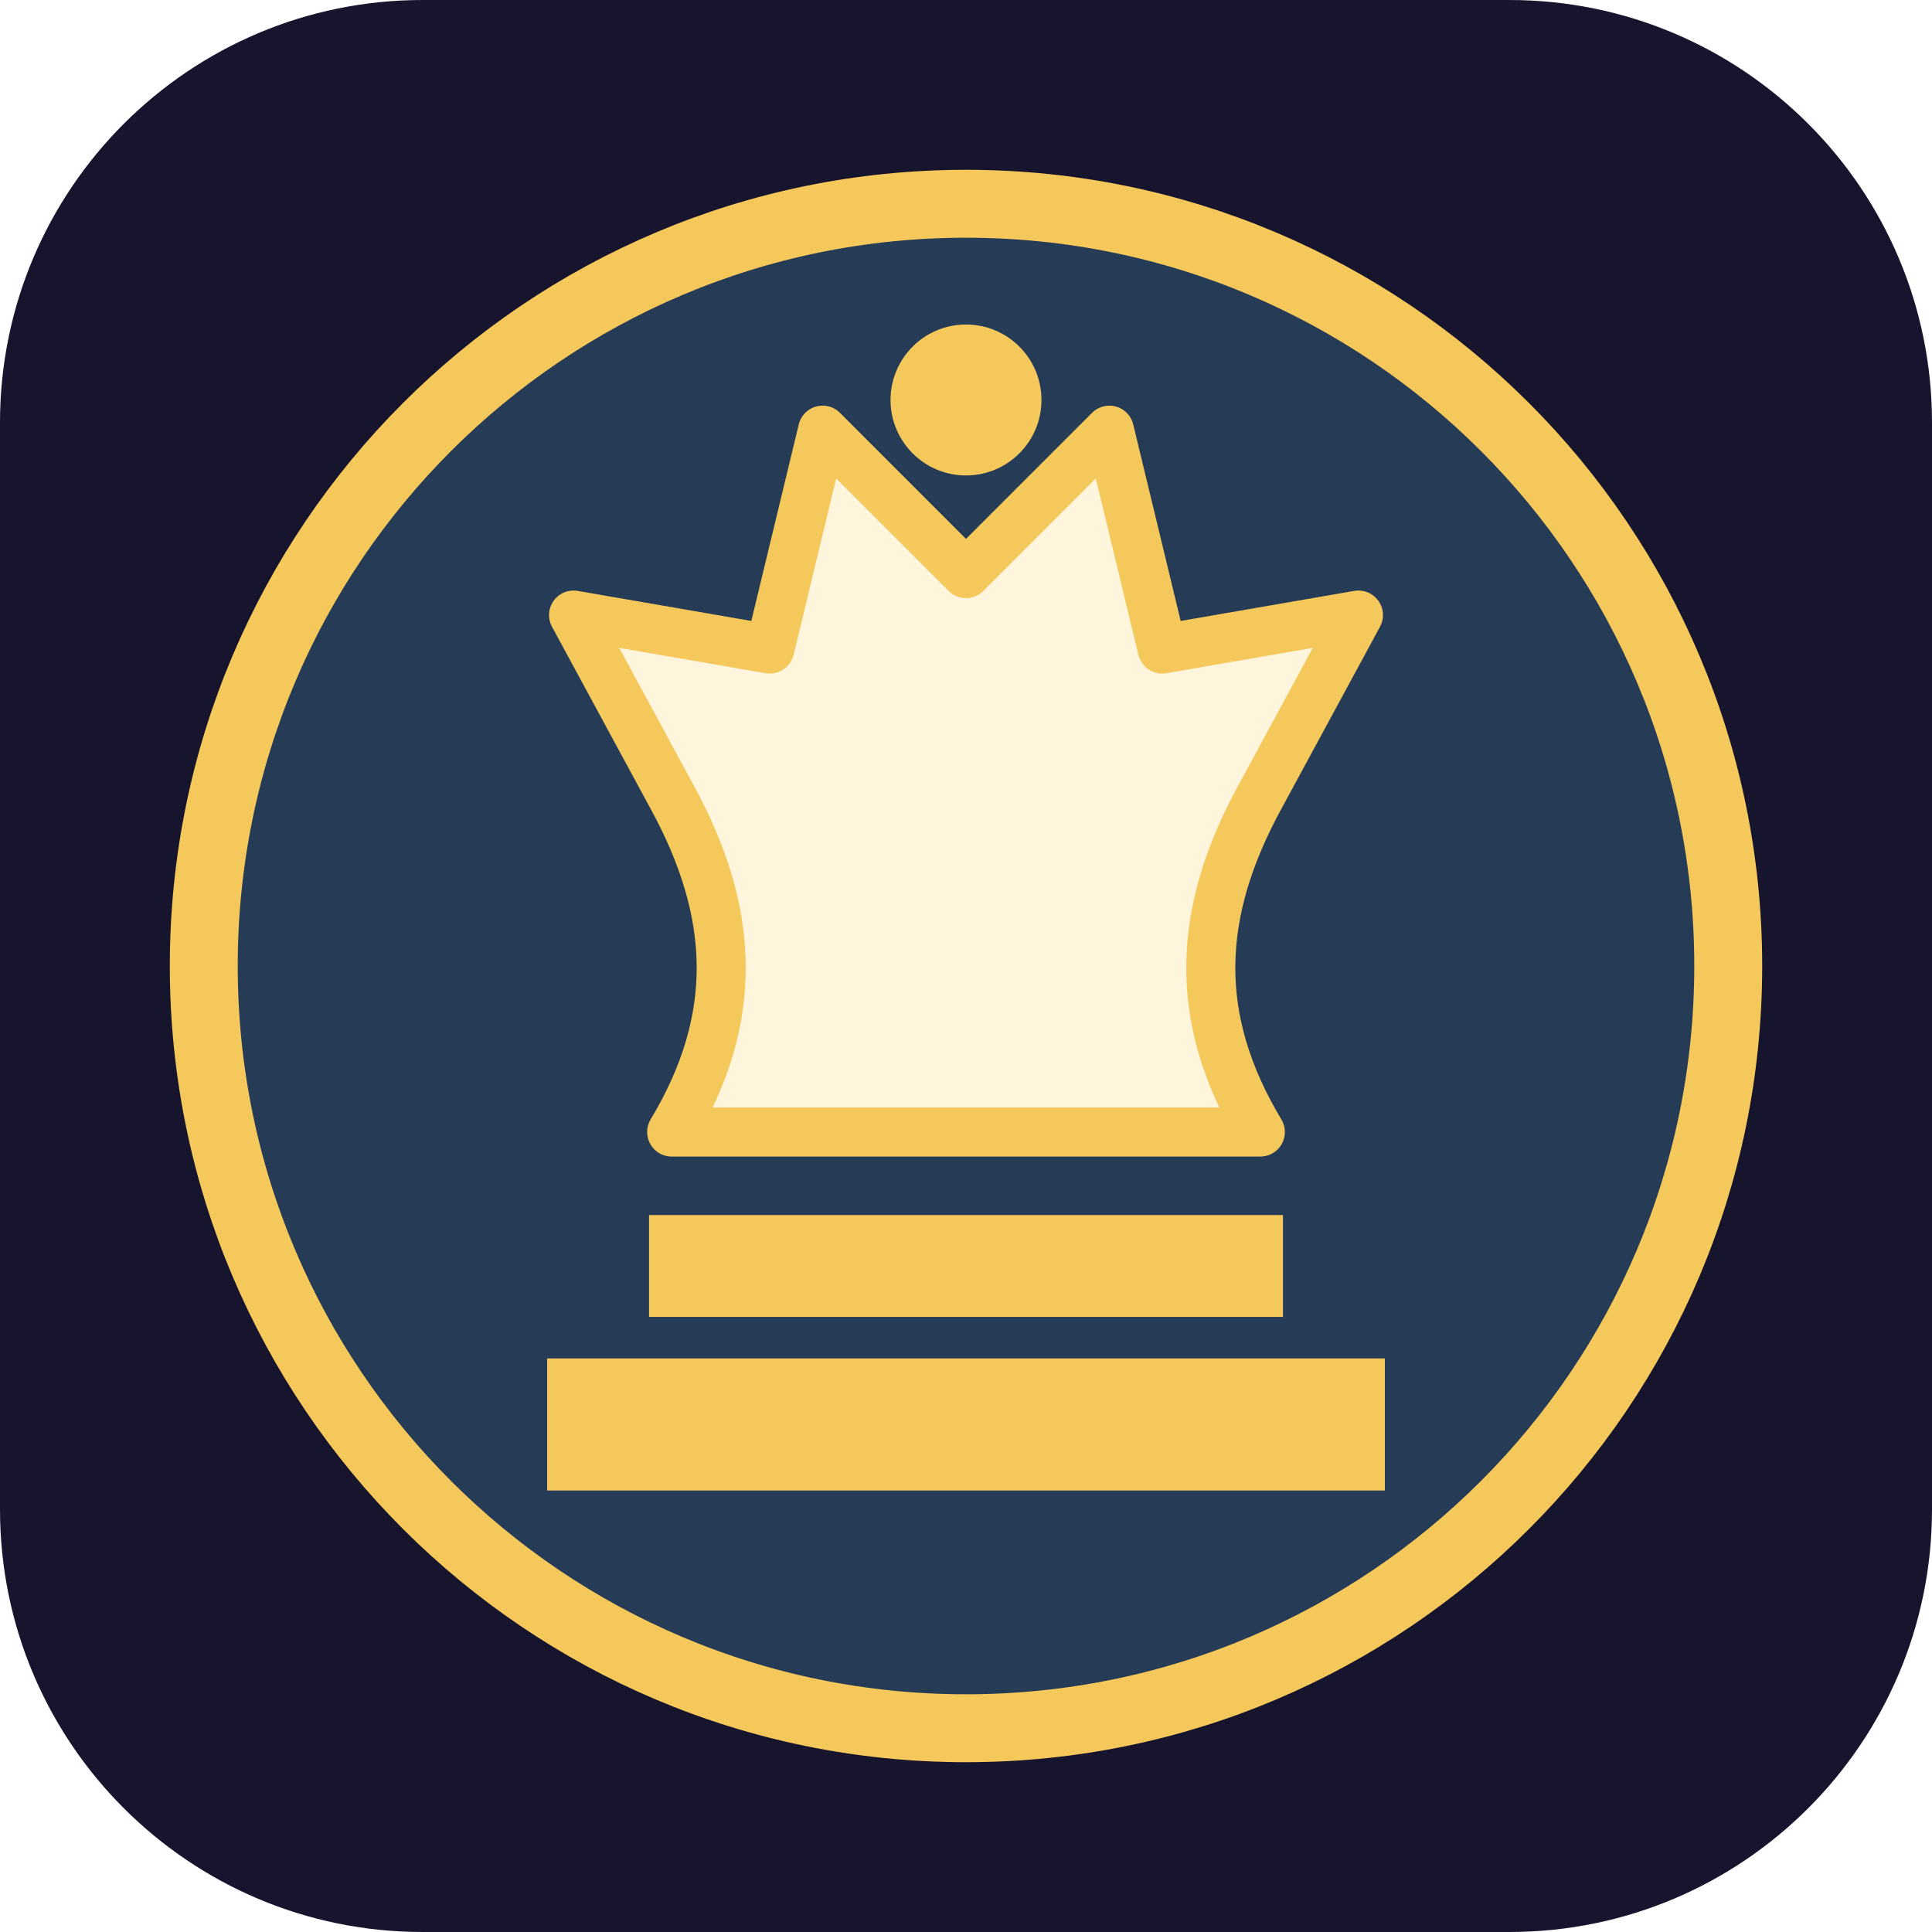
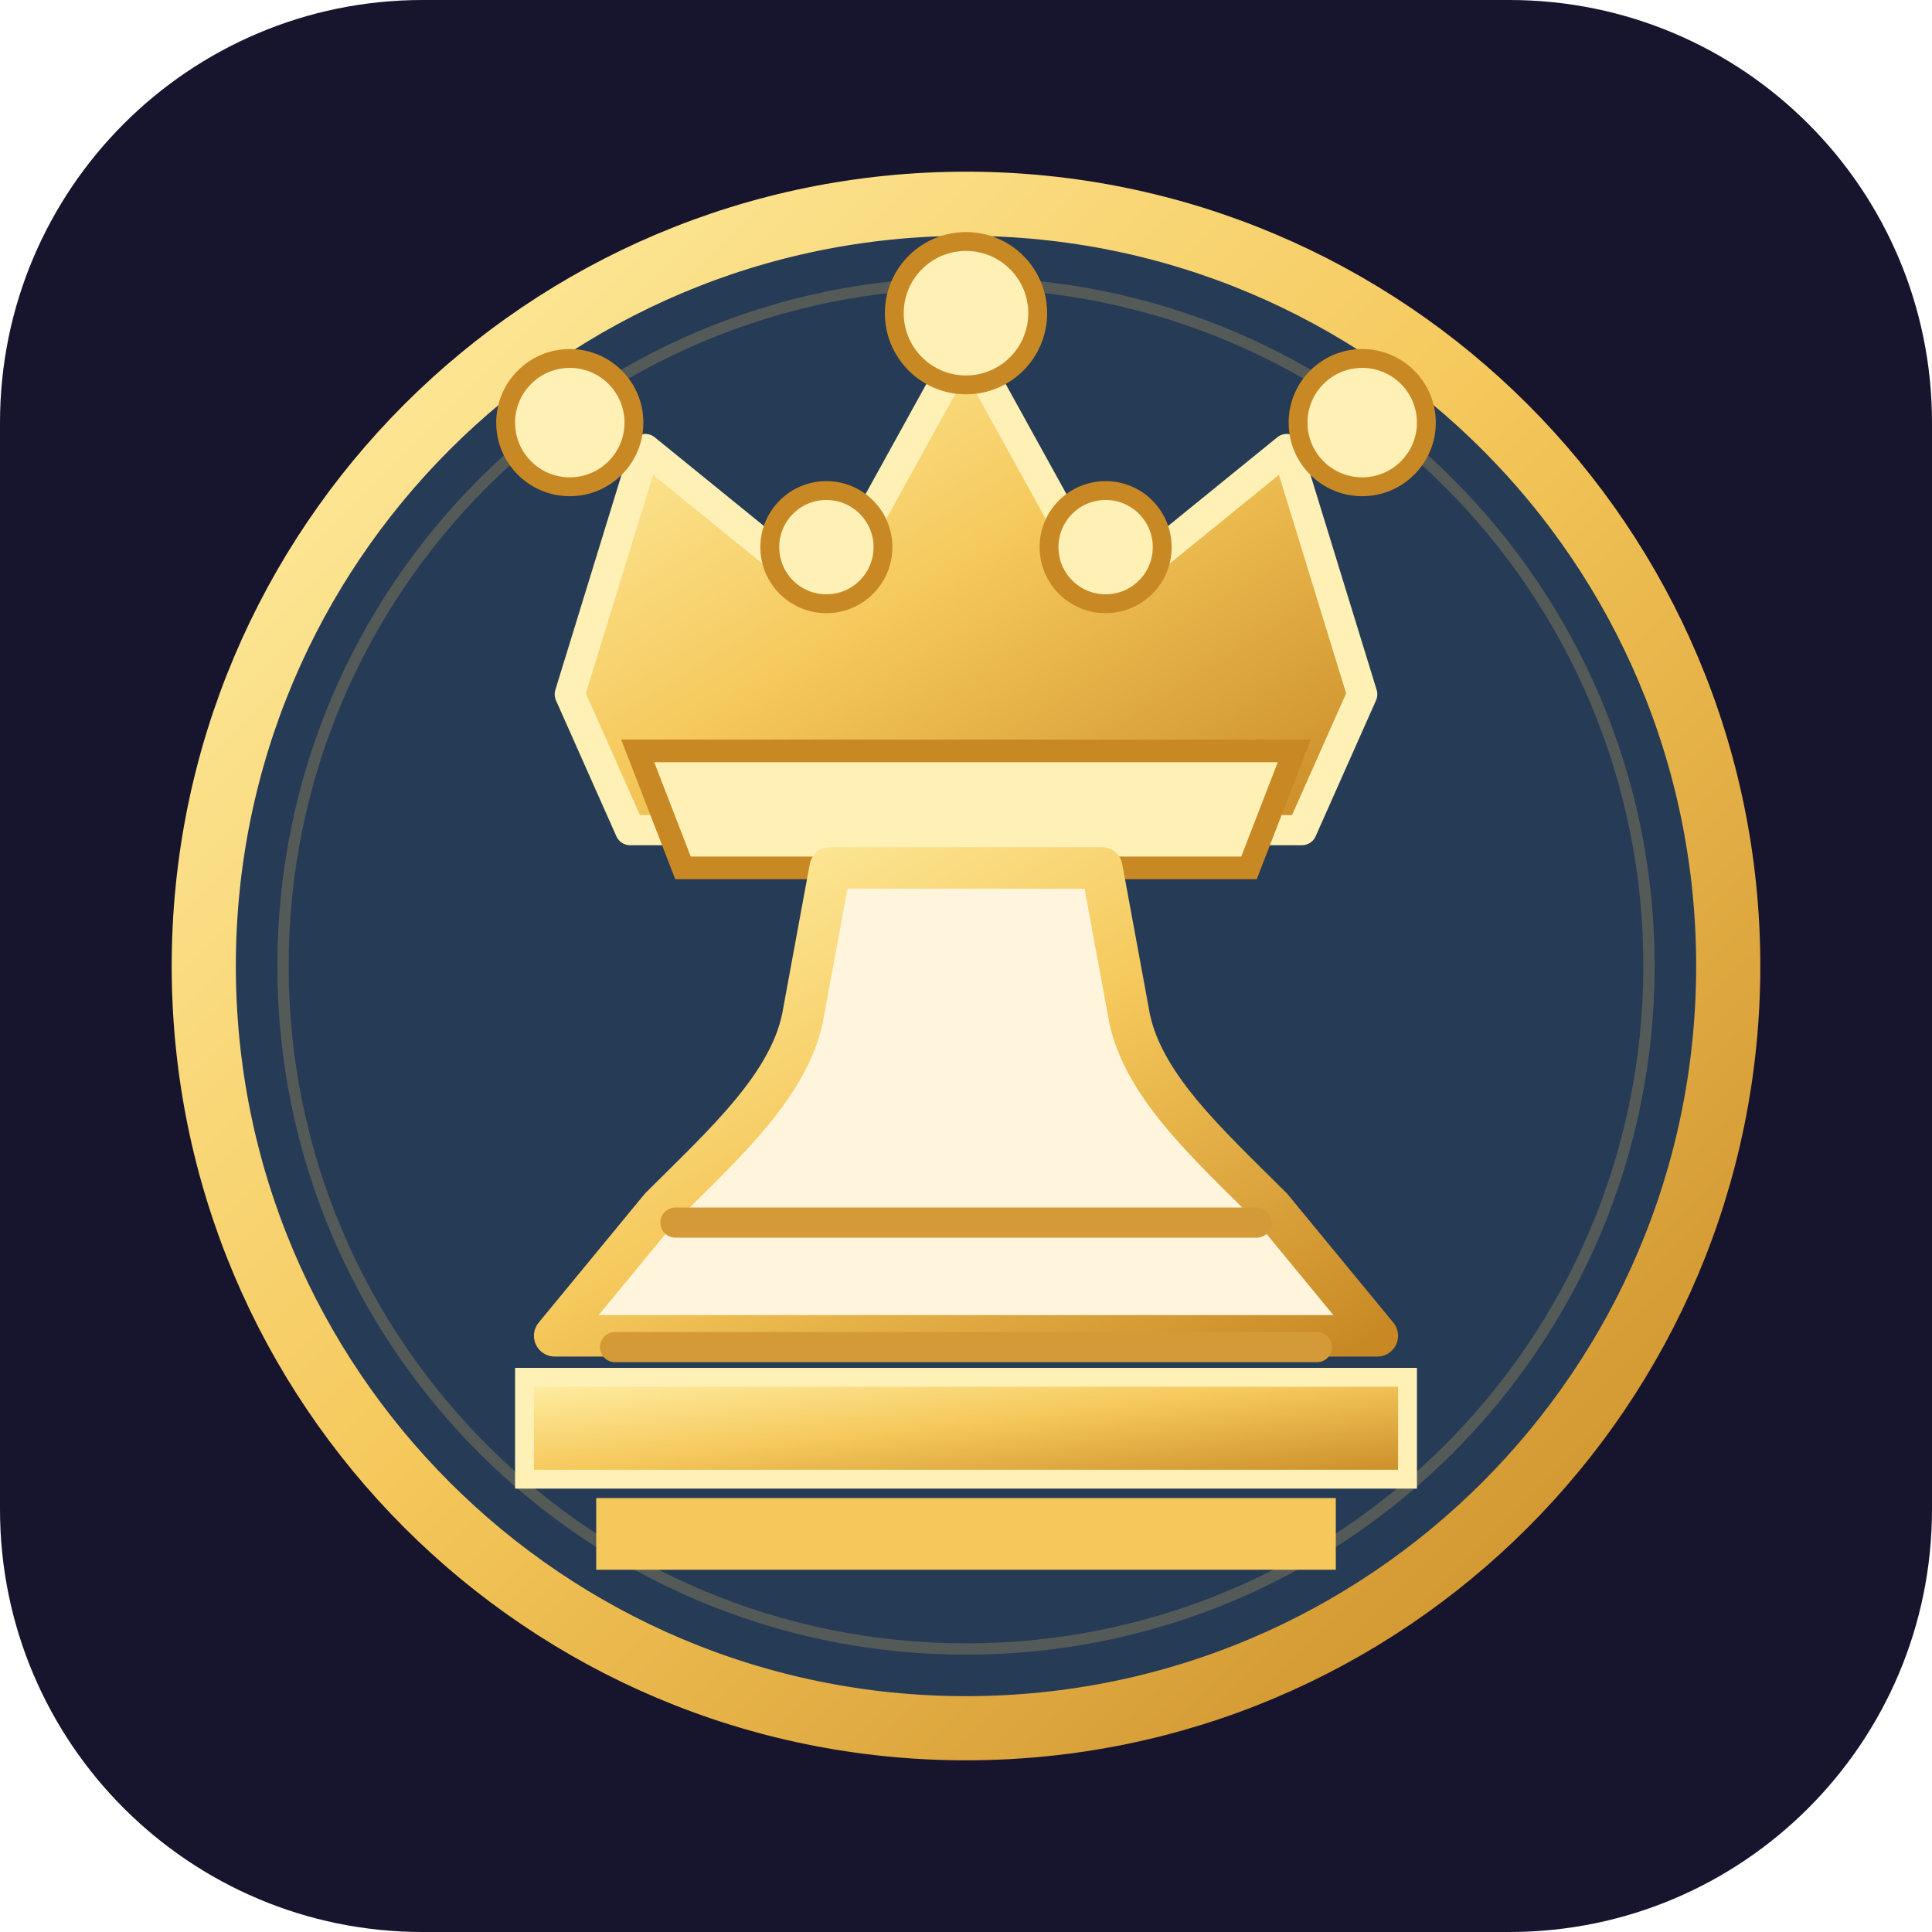
- <svg xmlns="http://www.w3.org/2000/svg" viewBox="0 0 512 512">
+ <svg xmlns="http://www.w3.org/2000/svg" viewBox="0 0 512 512" role="img" aria-label="MaxChess queen chess piece logo">
+   <defs>
+     <linearGradient id="gold" x1="0" y1="0" x2="1" y2="1">
+       <stop offset="0" stop-color="#fff0a8" />
+       <stop offset=".48" stop-color="#f5c85b" />
+       <stop offset="1" stop-color="#c88925" />
+     </linearGradient>
+   </defs>
  <rect width="512" height="512" rx="112" fill="#17152d" />
-   <circle cx="256" cy="256" r="202" fill="#263b56" stroke="#f5c85b" stroke-width="18" />
-   <path d="M145 360h222v35H145zM172 322h168v27H172z" fill="#f5c85b" />
-   <path d="M178 300c18-30 17-58 0-89l-26-48 52 9 14-58 38 38 38-38 14 58 52-9-26 48c-17 31-18 59 0 89z" fill="#fff5dc" stroke="#f5c85b" stroke-width="13" stroke-linejoin="round" />
-   <circle cx="256" cy="106" r="20" fill="#f5c85b" />
+   <circle cx="256" cy="256" r="202" fill="#263b56" stroke="url(#gold)" stroke-width="17" />
+   <circle cx="256" cy="256" r="181" fill="none" stroke="#f5c85b" stroke-opacity=".22" stroke-width="3" />
+   <path d="M151 184 171 119 219 158 256 91 293 158 341 119 361 184 345 220H167Z" fill="url(#gold)" stroke="#fff0b5" stroke-width="8" stroke-linejoin="round" />
+   <circle cx="151" cy="112" r="17" fill="#fff0b5" stroke="#c88925" stroke-width="5" />
+   <circle cx="219" cy="145" r="15" fill="#fff0b5" stroke="#c88925" stroke-width="5" />
+   <circle cx="256" cy="83" r="19" fill="#fff0b5" stroke="#c88925" stroke-width="5" />
+   <circle cx="293" cy="145" r="15" fill="#fff0b5" stroke="#c88925" stroke-width="5" />
+   <circle cx="361" cy="112" r="17" fill="#fff0b5" stroke="#c88925" stroke-width="5" />
+   <path d="M169 199H343L331 230H181Z" fill="#fff0b5" stroke="#c88925" stroke-width="6" />
+   <path d="M220 230H292L299 268C302 287 320 303 337 320L365 354H147L175 320C192 303 210 287 213 268Z" fill="#fff5dc" stroke="url(#gold)" stroke-width="11" stroke-linejoin="round" />
+   <path d="M179 324H333M163 357H349" fill="none" stroke="#d49a37" stroke-width="8" stroke-linecap="round" />
+   <path d="M139 365H373V392H139Z" fill="url(#gold)" stroke="#fff0b5" stroke-width="5" />
+   <path d="M158 397H354V416H158Z" fill="#f5c85b" />
</svg>
